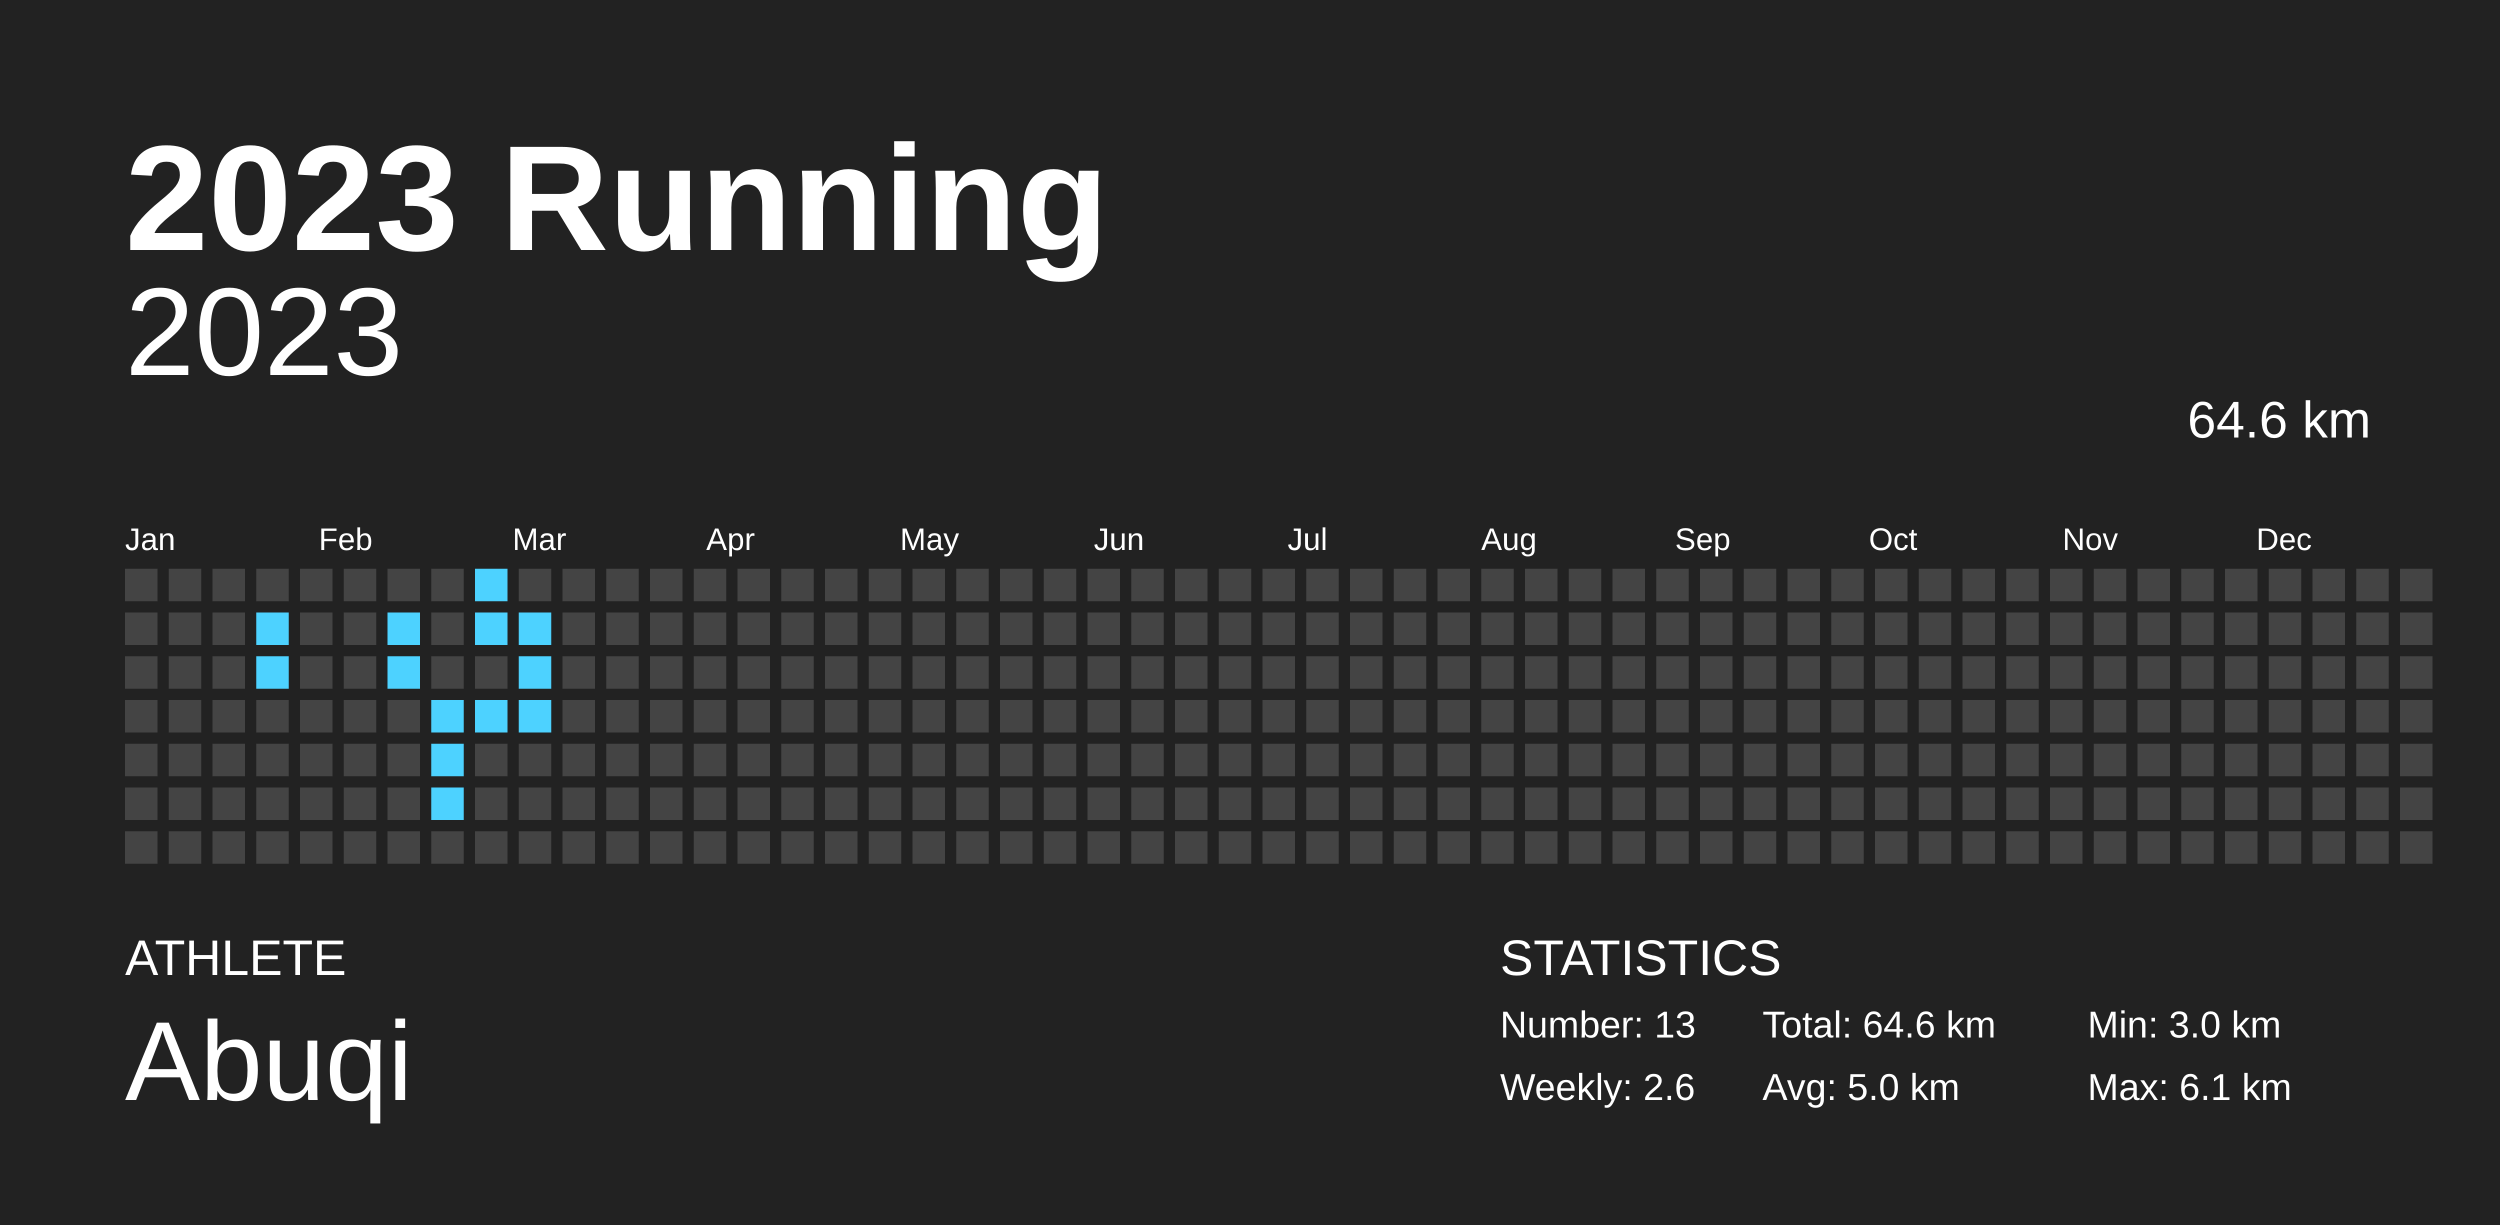
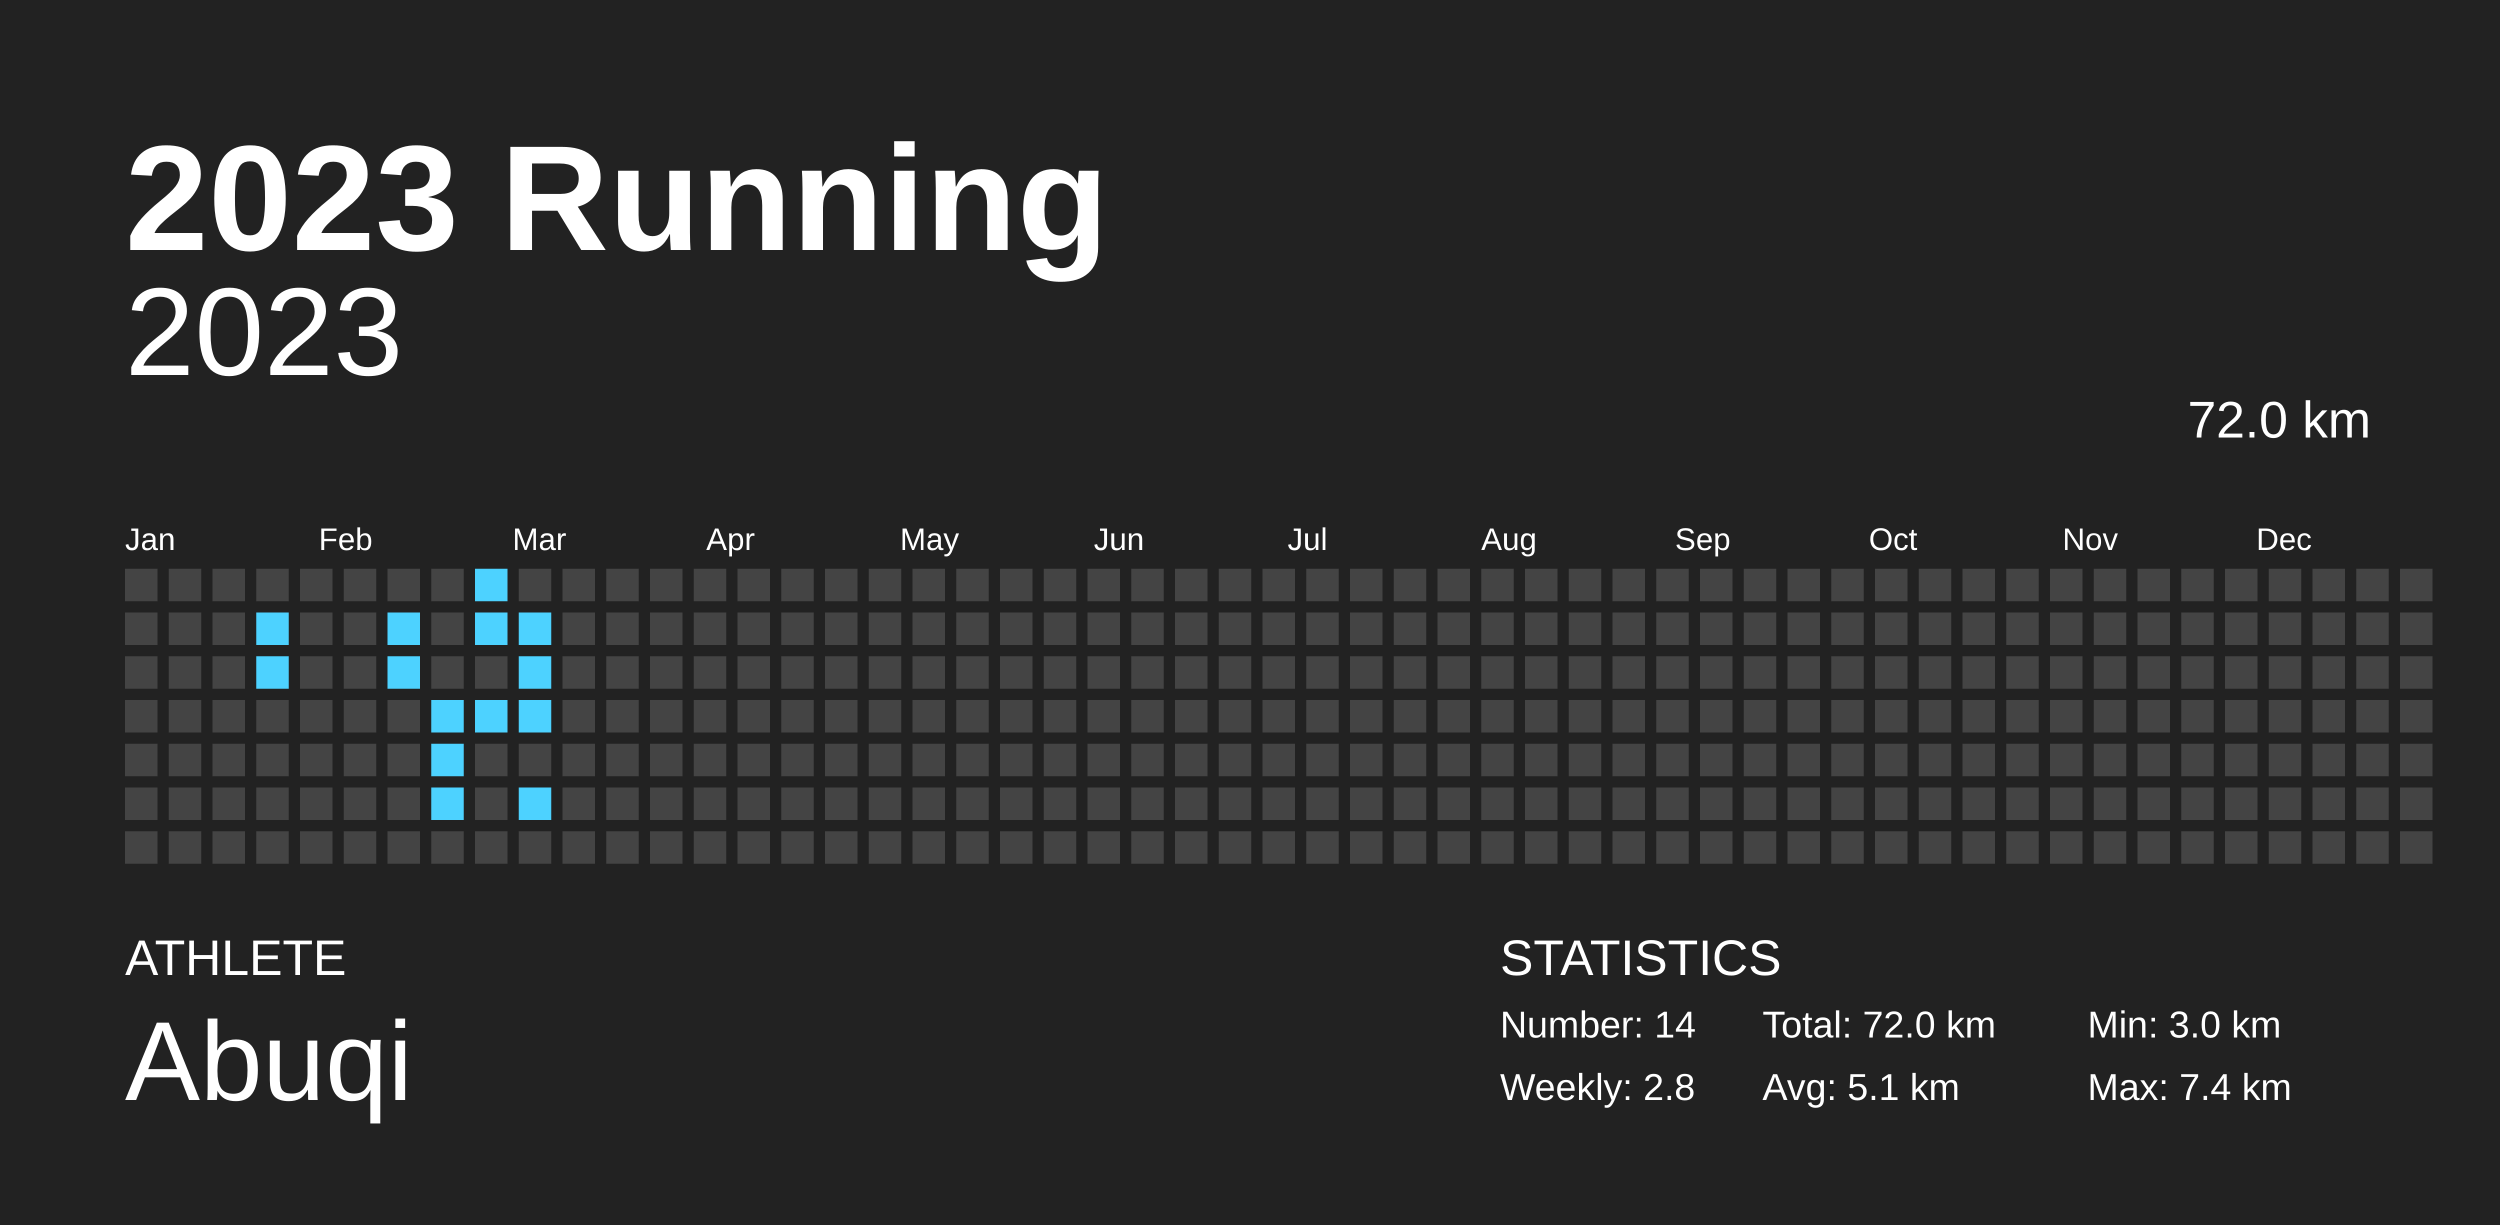
<svg xmlns="http://www.w3.org/2000/svg" baseProfile="full" height="98mm" version="1.1" viewBox="0,0,200,98" width="200mm">
  <defs />
  <rect fill="#222222" height="98" width="200" x="0" y="0" />
  <text fill="#FFFFFF" style="font-size:12px; font-family:Arial; font-weight:bold;" x="10" y="20">2023 Running</text>
  <text fill="#FFFFFF" style="font-size:4px; font-family:Arial" x="10" y="78">ATHLETE</text>
  <text fill="#FFFFFF" style="font-size:9px; font-family:Arial" x="10" y="88">Abuqi</text>
  <text fill="#FFFFFF" style="font-size:4px; font-family:Arial" x="120" y="78">STATISTICS</text>
-   <text fill="#FFFFFF" style="font-size:3px; font-family:Arial" x="120" y="83">Number: 13</text>
-   <text fill="#FFFFFF" style="font-size:3px; font-family:Arial" x="120" y="88">Weekly: 2.6</text>
-   <text fill="#FFFFFF" style="font-size:3px; font-family:Arial" x="141" y="83">Total: 64.6 km</text>
-   <text fill="#FFFFFF" style="font-size:3px; font-family:Arial" x="141" y="88">Avg: 5.0 km</text>
+   <text fill="#FFFFFF" style="font-size:3px; font-family:Arial" x="120" y="83">Number: 14</text>
+   <text fill="#FFFFFF" style="font-size:3px; font-family:Arial" x="120" y="88">Weekly: 2.8</text>
+   <text fill="#FFFFFF" style="font-size:3px; font-family:Arial" x="141" y="83">Total: 72.0 km</text>
+   <text fill="#FFFFFF" style="font-size:3px; font-family:Arial" x="141" y="88">Avg: 5.1 km</text>
  <text fill="#FFFFFF" style="font-size:3px; font-family:Arial" x="167" y="83">Min: 3.0 km</text>
-   <text fill="#FFFFFF" style="font-size:3px; font-family:Arial" x="167" y="88">Max: 6.1 km</text>
+   <text fill="#FFFFFF" style="font-size:3px; font-family:Arial" x="167" y="88">Max: 7.4 km</text>
  <text alignment-baseline="hanging" fill="#FFFFFF" style="font-size:10.0px; font-family:Arial;" x="10" y="30">2023</text>
-   <text alignment-baseline="hanging" fill="#FFFFFF" style="font-size:4.125px; font-family:Arial;" x="175" y="35">64.6 km</text>
+   <text alignment-baseline="hanging" fill="#FFFFFF" style="font-size:4.125px; font-family:Arial;" x="175" y="35">72.0 km</text>
  <text fill="#FFFFFF" style="font-size:2.5px; font-family:Arial" x="10.0" y="44">Jan</text>
  <text fill="#FFFFFF" style="font-size:2.5px; font-family:Arial" x="25.5" y="44">Feb</text>
  <text fill="#FFFFFF" style="font-size:2.5px; font-family:Arial" x="41.0" y="44">Mar</text>
  <text fill="#FFFFFF" style="font-size:2.5px; font-family:Arial" x="56.5" y="44">Apr</text>
  <text fill="#FFFFFF" style="font-size:2.5px; font-family:Arial" x="72.0" y="44">May</text>
  <text fill="#FFFFFF" style="font-size:2.5px; font-family:Arial" x="87.5" y="44">Jun</text>
  <text fill="#FFFFFF" style="font-size:2.5px; font-family:Arial" x="103.0" y="44">Jul</text>
  <text fill="#FFFFFF" style="font-size:2.5px; font-family:Arial" x="118.5" y="44">Aug</text>
  <text fill="#FFFFFF" style="font-size:2.5px; font-family:Arial" x="134.0" y="44">Sep</text>
  <text fill="#FFFFFF" style="font-size:2.5px; font-family:Arial" x="149.5" y="44">Oct</text>
  <text fill="#FFFFFF" style="font-size:2.5px; font-family:Arial" x="165.0" y="44">Nov</text>
  <text fill="#FFFFFF" style="font-size:2.5px; font-family:Arial" x="180.5" y="44">Dec</text>
  <rect fill="#444444" height="2.6" width="2.6" x="10.0" y="45.5" />
  <rect fill="#444444" height="2.6" width="2.6" x="10.0" y="49.0" />
  <rect fill="#444444" height="2.6" width="2.6" x="10.0" y="52.5" />
  <rect fill="#444444" height="2.6" width="2.6" x="10.0" y="56.0" />
  <rect fill="#444444" height="2.6" width="2.6" x="10.0" y="59.5" />
  <rect fill="#444444" height="2.6" width="2.6" x="10.0" y="63.0" />
  <rect fill="#444444" height="2.6" width="2.6" x="10.0" y="66.5" />
  <rect fill="#444444" height="2.6" width="2.6" x="13.5" y="45.5" />
  <rect fill="#444444" height="2.6" width="2.6" x="13.5" y="49.0" />
  <rect fill="#444444" height="2.6" width="2.6" x="13.5" y="52.5" />
  <rect fill="#444444" height="2.6" width="2.6" x="13.5" y="56.0" />
  <rect fill="#444444" height="2.6" width="2.6" x="13.5" y="59.5" />
  <rect fill="#444444" height="2.6" width="2.6" x="13.5" y="63.0" />
  <rect fill="#444444" height="2.6" width="2.6" x="13.5" y="66.5" />
  <rect fill="#444444" height="2.6" width="2.6" x="17.0" y="45.5" />
  <rect fill="#444444" height="2.6" width="2.6" x="17.0" y="49.0" />
  <rect fill="#444444" height="2.6" width="2.6" x="17.0" y="52.5" />
  <rect fill="#444444" height="2.6" width="2.6" x="17.0" y="56.0" />
  <rect fill="#444444" height="2.6" width="2.6" x="17.0" y="59.5" />
  <rect fill="#444444" height="2.6" width="2.6" x="17.0" y="63.0" />
  <rect fill="#444444" height="2.6" width="2.6" x="17.0" y="66.5" />
  <rect fill="#444444" height="2.6" width="2.6" x="20.5" y="45.5" />
  <rect fill="#4dd2ff" height="2.6" width="2.6" x="20.5" y="49.0" />
  <rect fill="#4dd2ff" height="2.6" width="2.6" x="20.5" y="52.5" />
  <rect fill="#444444" height="2.6" width="2.6" x="20.5" y="56.0" />
  <rect fill="#444444" height="2.6" width="2.6" x="20.5" y="59.5" />
  <rect fill="#444444" height="2.6" width="2.6" x="20.5" y="63.0" />
  <rect fill="#444444" height="2.6" width="2.6" x="20.5" y="66.5" />
  <rect fill="#444444" height="2.6" width="2.6" x="24.0" y="45.5" />
  <rect fill="#444444" height="2.6" width="2.6" x="24.0" y="49.0" />
  <rect fill="#444444" height="2.6" width="2.6" x="24.0" y="52.5" />
  <rect fill="#444444" height="2.6" width="2.6" x="24.0" y="56.0" />
  <rect fill="#444444" height="2.6" width="2.6" x="24.0" y="59.5" />
  <rect fill="#444444" height="2.6" width="2.6" x="24.0" y="63.0" />
  <rect fill="#444444" height="2.6" width="2.6" x="24.0" y="66.5" />
  <rect fill="#444444" height="2.6" width="2.6" x="27.5" y="45.5" />
  <rect fill="#444444" height="2.6" width="2.6" x="27.5" y="49.0" />
  <rect fill="#444444" height="2.6" width="2.6" x="27.5" y="52.5" />
  <rect fill="#444444" height="2.6" width="2.6" x="27.5" y="56.0" />
  <rect fill="#444444" height="2.6" width="2.6" x="27.5" y="59.5" />
  <rect fill="#444444" height="2.6" width="2.6" x="27.5" y="63.0" />
  <rect fill="#444444" height="2.6" width="2.6" x="27.5" y="66.5" />
  <rect fill="#444444" height="2.6" width="2.6" x="31.0" y="45.5" />
  <rect fill="#4dd2ff" height="2.6" width="2.6" x="31.0" y="49.0" />
  <rect fill="#4dd2ff" height="2.6" width="2.6" x="31.0" y="52.5" />
  <rect fill="#444444" height="2.6" width="2.6" x="31.0" y="56.0" />
  <rect fill="#444444" height="2.6" width="2.6" x="31.0" y="59.5" />
  <rect fill="#444444" height="2.6" width="2.6" x="31.0" y="63.0" />
  <rect fill="#444444" height="2.6" width="2.6" x="31.0" y="66.5" />
  <rect fill="#444444" height="2.6" width="2.6" x="34.5" y="45.5" />
  <rect fill="#444444" height="2.6" width="2.6" x="34.5" y="49.0" />
  <rect fill="#444444" height="2.6" width="2.6" x="34.5" y="52.5" />
  <rect fill="#4dd2ff" height="2.6" width="2.6" x="34.5" y="56.0" />
  <rect fill="#4dd2ff" height="2.6" width="2.6" x="34.5" y="59.5" />
  <rect fill="#4dd2ff" height="2.6" width="2.6" x="34.5" y="63.0" />
  <rect fill="#444444" height="2.6" width="2.6" x="34.5" y="66.5" />
  <rect fill="#4dd2ff" height="2.6" width="2.6" x="38.0" y="45.5" />
  <rect fill="#4dd2ff" height="2.6" width="2.6" x="38.0" y="49.0" />
  <rect fill="#444444" height="2.6" width="2.6" x="38.0" y="52.5" />
  <rect fill="#4dd2ff" height="2.6" width="2.6" x="38.0" y="56.0" />
  <rect fill="#444444" height="2.6" width="2.6" x="38.0" y="59.5" />
  <rect fill="#444444" height="2.6" width="2.6" x="38.0" y="63.0" />
  <rect fill="#444444" height="2.6" width="2.6" x="38.0" y="66.5" />
  <rect fill="#444444" height="2.6" width="2.6" x="41.5" y="45.5" />
  <rect fill="#4dd2ff" height="2.6" width="2.6" x="41.5" y="49.0" />
  <rect fill="#4dd2ff" height="2.6" width="2.6" x="41.5" y="52.5" />
  <rect fill="#4dd2ff" height="2.6" width="2.6" x="41.5" y="56.0" />
  <rect fill="#444444" height="2.6" width="2.6" x="41.5" y="59.5" />
-   <rect fill="#444444" height="2.6" width="2.6" x="41.5" y="63.0" />
+   <rect fill="#4dd2ff" height="2.6" width="2.6" x="41.5" y="63.0" />
  <rect fill="#444444" height="2.6" width="2.6" x="41.5" y="66.5" />
  <rect fill="#444444" height="2.6" width="2.6" x="45.0" y="45.5" />
  <rect fill="#444444" height="2.6" width="2.6" x="45.0" y="49.0" />
  <rect fill="#444444" height="2.6" width="2.6" x="45.0" y="52.5" />
  <rect fill="#444444" height="2.6" width="2.6" x="45.0" y="56.0" />
  <rect fill="#444444" height="2.6" width="2.6" x="45.0" y="59.5" />
  <rect fill="#444444" height="2.6" width="2.6" x="45.0" y="63.0" />
  <rect fill="#444444" height="2.6" width="2.6" x="45.0" y="66.5" />
  <rect fill="#444444" height="2.6" width="2.6" x="48.5" y="45.5" />
  <rect fill="#444444" height="2.6" width="2.6" x="48.5" y="49.0" />
  <rect fill="#444444" height="2.6" width="2.6" x="48.5" y="52.5" />
  <rect fill="#444444" height="2.6" width="2.6" x="48.5" y="56.0" />
  <rect fill="#444444" height="2.6" width="2.6" x="48.5" y="59.5" />
  <rect fill="#444444" height="2.6" width="2.6" x="48.5" y="63.0" />
  <rect fill="#444444" height="2.6" width="2.6" x="48.5" y="66.5" />
  <rect fill="#444444" height="2.6" width="2.6" x="52.0" y="45.5" />
  <rect fill="#444444" height="2.6" width="2.6" x="52.0" y="49.0" />
  <rect fill="#444444" height="2.6" width="2.6" x="52.0" y="52.5" />
  <rect fill="#444444" height="2.6" width="2.6" x="52.0" y="56.0" />
  <rect fill="#444444" height="2.6" width="2.6" x="52.0" y="59.5" />
  <rect fill="#444444" height="2.6" width="2.6" x="52.0" y="63.0" />
  <rect fill="#444444" height="2.6" width="2.6" x="52.0" y="66.5" />
  <rect fill="#444444" height="2.6" width="2.6" x="55.5" y="45.5" />
  <rect fill="#444444" height="2.6" width="2.6" x="55.5" y="49.0" />
  <rect fill="#444444" height="2.6" width="2.6" x="55.5" y="52.5" />
  <rect fill="#444444" height="2.6" width="2.6" x="55.5" y="56.0" />
  <rect fill="#444444" height="2.6" width="2.6" x="55.5" y="59.5" />
  <rect fill="#444444" height="2.6" width="2.6" x="55.5" y="63.0" />
  <rect fill="#444444" height="2.6" width="2.6" x="55.5" y="66.5" />
  <rect fill="#444444" height="2.6" width="2.6" x="59.0" y="45.5" />
  <rect fill="#444444" height="2.6" width="2.6" x="59.0" y="49.0" />
  <rect fill="#444444" height="2.6" width="2.6" x="59.0" y="52.5" />
  <rect fill="#444444" height="2.6" width="2.6" x="59.0" y="56.0" />
  <rect fill="#444444" height="2.6" width="2.6" x="59.0" y="59.5" />
  <rect fill="#444444" height="2.6" width="2.6" x="59.0" y="63.0" />
  <rect fill="#444444" height="2.6" width="2.6" x="59.0" y="66.5" />
  <rect fill="#444444" height="2.6" width="2.6" x="62.5" y="45.5" />
  <rect fill="#444444" height="2.6" width="2.6" x="62.5" y="49.0" />
  <rect fill="#444444" height="2.6" width="2.6" x="62.5" y="52.5" />
  <rect fill="#444444" height="2.6" width="2.6" x="62.5" y="56.0" />
  <rect fill="#444444" height="2.6" width="2.6" x="62.5" y="59.5" />
  <rect fill="#444444" height="2.6" width="2.6" x="62.5" y="63.0" />
  <rect fill="#444444" height="2.6" width="2.6" x="62.5" y="66.5" />
  <rect fill="#444444" height="2.6" width="2.6" x="66.0" y="45.5" />
  <rect fill="#444444" height="2.6" width="2.6" x="66.0" y="49.0" />
  <rect fill="#444444" height="2.6" width="2.6" x="66.0" y="52.5" />
  <rect fill="#444444" height="2.6" width="2.6" x="66.0" y="56.0" />
  <rect fill="#444444" height="2.6" width="2.6" x="66.0" y="59.5" />
  <rect fill="#444444" height="2.6" width="2.6" x="66.0" y="63.0" />
  <rect fill="#444444" height="2.6" width="2.6" x="66.0" y="66.5" />
  <rect fill="#444444" height="2.6" width="2.6" x="69.5" y="45.5" />
  <rect fill="#444444" height="2.6" width="2.6" x="69.5" y="49.0" />
  <rect fill="#444444" height="2.6" width="2.6" x="69.5" y="52.5" />
  <rect fill="#444444" height="2.6" width="2.6" x="69.5" y="56.0" />
  <rect fill="#444444" height="2.6" width="2.6" x="69.5" y="59.5" />
  <rect fill="#444444" height="2.6" width="2.6" x="69.5" y="63.0" />
  <rect fill="#444444" height="2.6" width="2.6" x="69.5" y="66.5" />
  <rect fill="#444444" height="2.6" width="2.6" x="73.0" y="45.5" />
  <rect fill="#444444" height="2.6" width="2.6" x="73.0" y="49.0" />
  <rect fill="#444444" height="2.6" width="2.6" x="73.0" y="52.5" />
  <rect fill="#444444" height="2.6" width="2.6" x="73.0" y="56.0" />
  <rect fill="#444444" height="2.6" width="2.6" x="73.0" y="59.5" />
  <rect fill="#444444" height="2.6" width="2.6" x="73.0" y="63.0" />
  <rect fill="#444444" height="2.6" width="2.6" x="73.0" y="66.5" />
  <rect fill="#444444" height="2.6" width="2.6" x="76.5" y="45.5" />
  <rect fill="#444444" height="2.6" width="2.6" x="76.5" y="49.0" />
  <rect fill="#444444" height="2.6" width="2.6" x="76.5" y="52.5" />
  <rect fill="#444444" height="2.6" width="2.6" x="76.5" y="56.0" />
  <rect fill="#444444" height="2.6" width="2.6" x="76.5" y="59.5" />
  <rect fill="#444444" height="2.6" width="2.6" x="76.5" y="63.0" />
  <rect fill="#444444" height="2.6" width="2.6" x="76.5" y="66.5" />
  <rect fill="#444444" height="2.6" width="2.6" x="80.0" y="45.5" />
  <rect fill="#444444" height="2.6" width="2.6" x="80.0" y="49.0" />
  <rect fill="#444444" height="2.6" width="2.6" x="80.0" y="52.5" />
  <rect fill="#444444" height="2.6" width="2.6" x="80.0" y="56.0" />
  <rect fill="#444444" height="2.6" width="2.6" x="80.0" y="59.5" />
  <rect fill="#444444" height="2.6" width="2.6" x="80.0" y="63.0" />
  <rect fill="#444444" height="2.6" width="2.6" x="80.0" y="66.5" />
  <rect fill="#444444" height="2.6" width="2.6" x="83.5" y="45.5" />
  <rect fill="#444444" height="2.6" width="2.6" x="83.5" y="49.0" />
  <rect fill="#444444" height="2.6" width="2.6" x="83.5" y="52.5" />
  <rect fill="#444444" height="2.6" width="2.6" x="83.5" y="56.0" />
  <rect fill="#444444" height="2.6" width="2.6" x="83.5" y="59.5" />
  <rect fill="#444444" height="2.6" width="2.6" x="83.5" y="63.0" />
  <rect fill="#444444" height="2.6" width="2.6" x="83.5" y="66.5" />
  <rect fill="#444444" height="2.6" width="2.6" x="87.0" y="45.5" />
  <rect fill="#444444" height="2.6" width="2.6" x="87.0" y="49.0" />
  <rect fill="#444444" height="2.6" width="2.6" x="87.0" y="52.5" />
  <rect fill="#444444" height="2.6" width="2.6" x="87.0" y="56.0" />
  <rect fill="#444444" height="2.6" width="2.6" x="87.0" y="59.5" />
  <rect fill="#444444" height="2.6" width="2.6" x="87.0" y="63.0" />
  <rect fill="#444444" height="2.6" width="2.6" x="87.0" y="66.5" />
  <rect fill="#444444" height="2.6" width="2.6" x="90.5" y="45.5" />
  <rect fill="#444444" height="2.6" width="2.6" x="90.5" y="49.0" />
  <rect fill="#444444" height="2.6" width="2.6" x="90.5" y="52.5" />
  <rect fill="#444444" height="2.6" width="2.6" x="90.5" y="56.0" />
  <rect fill="#444444" height="2.6" width="2.6" x="90.5" y="59.5" />
  <rect fill="#444444" height="2.6" width="2.6" x="90.5" y="63.0" />
  <rect fill="#444444" height="2.6" width="2.6" x="90.5" y="66.5" />
  <rect fill="#444444" height="2.6" width="2.6" x="94.0" y="45.5" />
  <rect fill="#444444" height="2.6" width="2.6" x="94.0" y="49.0" />
  <rect fill="#444444" height="2.6" width="2.6" x="94.0" y="52.5" />
  <rect fill="#444444" height="2.6" width="2.6" x="94.0" y="56.0" />
  <rect fill="#444444" height="2.6" width="2.6" x="94.0" y="59.5" />
  <rect fill="#444444" height="2.6" width="2.6" x="94.0" y="63.0" />
  <rect fill="#444444" height="2.6" width="2.6" x="94.0" y="66.5" />
  <rect fill="#444444" height="2.6" width="2.6" x="97.5" y="45.5" />
  <rect fill="#444444" height="2.6" width="2.6" x="97.5" y="49.0" />
  <rect fill="#444444" height="2.6" width="2.6" x="97.5" y="52.5" />
  <rect fill="#444444" height="2.6" width="2.6" x="97.5" y="56.0" />
  <rect fill="#444444" height="2.6" width="2.6" x="97.5" y="59.5" />
  <rect fill="#444444" height="2.6" width="2.6" x="97.5" y="63.0" />
  <rect fill="#444444" height="2.6" width="2.6" x="97.5" y="66.5" />
  <rect fill="#444444" height="2.6" width="2.6" x="101.0" y="45.5" />
  <rect fill="#444444" height="2.6" width="2.6" x="101.0" y="49.0" />
  <rect fill="#444444" height="2.6" width="2.6" x="101.0" y="52.5" />
  <rect fill="#444444" height="2.6" width="2.6" x="101.0" y="56.0" />
  <rect fill="#444444" height="2.6" width="2.6" x="101.0" y="59.5" />
  <rect fill="#444444" height="2.6" width="2.6" x="101.0" y="63.0" />
  <rect fill="#444444" height="2.6" width="2.6" x="101.0" y="66.5" />
  <rect fill="#444444" height="2.6" width="2.6" x="104.5" y="45.5" />
  <rect fill="#444444" height="2.6" width="2.6" x="104.5" y="49.0" />
  <rect fill="#444444" height="2.6" width="2.6" x="104.5" y="52.5" />
  <rect fill="#444444" height="2.6" width="2.6" x="104.5" y="56.0" />
  <rect fill="#444444" height="2.6" width="2.6" x="104.5" y="59.5" />
  <rect fill="#444444" height="2.6" width="2.6" x="104.5" y="63.0" />
  <rect fill="#444444" height="2.6" width="2.6" x="104.5" y="66.5" />
  <rect fill="#444444" height="2.6" width="2.6" x="108.0" y="45.5" />
  <rect fill="#444444" height="2.6" width="2.6" x="108.0" y="49.0" />
  <rect fill="#444444" height="2.6" width="2.6" x="108.0" y="52.5" />
  <rect fill="#444444" height="2.6" width="2.6" x="108.0" y="56.0" />
  <rect fill="#444444" height="2.6" width="2.6" x="108.0" y="59.5" />
  <rect fill="#444444" height="2.6" width="2.6" x="108.0" y="63.0" />
  <rect fill="#444444" height="2.6" width="2.6" x="108.0" y="66.5" />
  <rect fill="#444444" height="2.6" width="2.6" x="111.5" y="45.5" />
  <rect fill="#444444" height="2.6" width="2.6" x="111.5" y="49.0" />
  <rect fill="#444444" height="2.6" width="2.6" x="111.5" y="52.5" />
  <rect fill="#444444" height="2.6" width="2.6" x="111.5" y="56.0" />
  <rect fill="#444444" height="2.6" width="2.6" x="111.5" y="59.5" />
  <rect fill="#444444" height="2.6" width="2.6" x="111.5" y="63.0" />
  <rect fill="#444444" height="2.6" width="2.6" x="111.5" y="66.5" />
  <rect fill="#444444" height="2.6" width="2.6" x="115.0" y="45.5" />
  <rect fill="#444444" height="2.6" width="2.6" x="115.0" y="49.0" />
  <rect fill="#444444" height="2.6" width="2.6" x="115.0" y="52.5" />
  <rect fill="#444444" height="2.6" width="2.6" x="115.0" y="56.0" />
  <rect fill="#444444" height="2.6" width="2.6" x="115.0" y="59.5" />
  <rect fill="#444444" height="2.6" width="2.6" x="115.0" y="63.0" />
  <rect fill="#444444" height="2.6" width="2.6" x="115.0" y="66.5" />
  <rect fill="#444444" height="2.6" width="2.6" x="118.5" y="45.5" />
  <rect fill="#444444" height="2.6" width="2.6" x="118.5" y="49.0" />
  <rect fill="#444444" height="2.6" width="2.6" x="118.5" y="52.5" />
  <rect fill="#444444" height="2.6" width="2.6" x="118.5" y="56.0" />
  <rect fill="#444444" height="2.6" width="2.6" x="118.5" y="59.5" />
  <rect fill="#444444" height="2.6" width="2.6" x="118.5" y="63.0" />
  <rect fill="#444444" height="2.6" width="2.6" x="118.5" y="66.5" />
  <rect fill="#444444" height="2.6" width="2.6" x="122.0" y="45.5" />
  <rect fill="#444444" height="2.6" width="2.6" x="122.0" y="49.0" />
  <rect fill="#444444" height="2.6" width="2.6" x="122.0" y="52.5" />
  <rect fill="#444444" height="2.6" width="2.6" x="122.0" y="56.0" />
  <rect fill="#444444" height="2.6" width="2.6" x="122.0" y="59.5" />
  <rect fill="#444444" height="2.6" width="2.6" x="122.0" y="63.0" />
  <rect fill="#444444" height="2.6" width="2.6" x="122.0" y="66.5" />
  <rect fill="#444444" height="2.6" width="2.6" x="125.5" y="45.5" />
  <rect fill="#444444" height="2.6" width="2.6" x="125.5" y="49.0" />
  <rect fill="#444444" height="2.6" width="2.6" x="125.5" y="52.5" />
  <rect fill="#444444" height="2.6" width="2.6" x="125.5" y="56.0" />
  <rect fill="#444444" height="2.6" width="2.6" x="125.5" y="59.5" />
  <rect fill="#444444" height="2.6" width="2.6" x="125.5" y="63.0" />
  <rect fill="#444444" height="2.6" width="2.6" x="125.5" y="66.5" />
  <rect fill="#444444" height="2.6" width="2.6" x="129.0" y="45.5" />
  <rect fill="#444444" height="2.6" width="2.6" x="129.0" y="49.0" />
  <rect fill="#444444" height="2.6" width="2.6" x="129.0" y="52.5" />
  <rect fill="#444444" height="2.6" width="2.6" x="129.0" y="56.0" />
  <rect fill="#444444" height="2.6" width="2.6" x="129.0" y="59.5" />
  <rect fill="#444444" height="2.6" width="2.6" x="129.0" y="63.0" />
  <rect fill="#444444" height="2.6" width="2.6" x="129.0" y="66.5" />
  <rect fill="#444444" height="2.6" width="2.6" x="132.5" y="45.5" />
  <rect fill="#444444" height="2.6" width="2.6" x="132.5" y="49.0" />
  <rect fill="#444444" height="2.6" width="2.6" x="132.5" y="52.5" />
  <rect fill="#444444" height="2.6" width="2.6" x="132.5" y="56.0" />
  <rect fill="#444444" height="2.6" width="2.6" x="132.5" y="59.5" />
  <rect fill="#444444" height="2.6" width="2.6" x="132.5" y="63.0" />
  <rect fill="#444444" height="2.6" width="2.6" x="132.5" y="66.5" />
  <rect fill="#444444" height="2.6" width="2.6" x="136.0" y="45.5" />
  <rect fill="#444444" height="2.6" width="2.6" x="136.0" y="49.0" />
  <rect fill="#444444" height="2.6" width="2.6" x="136.0" y="52.5" />
  <rect fill="#444444" height="2.6" width="2.6" x="136.0" y="56.0" />
  <rect fill="#444444" height="2.6" width="2.6" x="136.0" y="59.5" />
  <rect fill="#444444" height="2.6" width="2.6" x="136.0" y="63.0" />
  <rect fill="#444444" height="2.6" width="2.6" x="136.0" y="66.5" />
  <rect fill="#444444" height="2.6" width="2.6" x="139.5" y="45.5" />
  <rect fill="#444444" height="2.6" width="2.6" x="139.5" y="49.0" />
  <rect fill="#444444" height="2.6" width="2.6" x="139.5" y="52.5" />
  <rect fill="#444444" height="2.6" width="2.6" x="139.5" y="56.0" />
  <rect fill="#444444" height="2.6" width="2.6" x="139.5" y="59.5" />
  <rect fill="#444444" height="2.6" width="2.6" x="139.5" y="63.0" />
  <rect fill="#444444" height="2.6" width="2.6" x="139.5" y="66.5" />
  <rect fill="#444444" height="2.6" width="2.6" x="143.0" y="45.5" />
  <rect fill="#444444" height="2.6" width="2.6" x="143.0" y="49.0" />
  <rect fill="#444444" height="2.6" width="2.6" x="143.0" y="52.5" />
  <rect fill="#444444" height="2.6" width="2.6" x="143.0" y="56.0" />
  <rect fill="#444444" height="2.6" width="2.6" x="143.0" y="59.5" />
  <rect fill="#444444" height="2.6" width="2.6" x="143.0" y="63.0" />
  <rect fill="#444444" height="2.6" width="2.6" x="143.0" y="66.5" />
  <rect fill="#444444" height="2.6" width="2.6" x="146.5" y="45.5" />
  <rect fill="#444444" height="2.6" width="2.6" x="146.5" y="49.0" />
  <rect fill="#444444" height="2.6" width="2.6" x="146.5" y="52.5" />
  <rect fill="#444444" height="2.6" width="2.6" x="146.5" y="56.0" />
  <rect fill="#444444" height="2.6" width="2.6" x="146.5" y="59.5" />
  <rect fill="#444444" height="2.6" width="2.6" x="146.5" y="63.0" />
  <rect fill="#444444" height="2.6" width="2.6" x="146.5" y="66.5" />
  <rect fill="#444444" height="2.6" width="2.6" x="150.0" y="45.5" />
  <rect fill="#444444" height="2.6" width="2.6" x="150.0" y="49.0" />
  <rect fill="#444444" height="2.6" width="2.6" x="150.0" y="52.5" />
  <rect fill="#444444" height="2.6" width="2.6" x="150.0" y="56.0" />
  <rect fill="#444444" height="2.6" width="2.6" x="150.0" y="59.5" />
  <rect fill="#444444" height="2.6" width="2.6" x="150.0" y="63.0" />
  <rect fill="#444444" height="2.6" width="2.6" x="150.0" y="66.5" />
  <rect fill="#444444" height="2.6" width="2.6" x="153.5" y="45.5" />
  <rect fill="#444444" height="2.6" width="2.6" x="153.5" y="49.0" />
  <rect fill="#444444" height="2.6" width="2.6" x="153.5" y="52.5" />
  <rect fill="#444444" height="2.6" width="2.6" x="153.5" y="56.0" />
  <rect fill="#444444" height="2.6" width="2.6" x="153.5" y="59.5" />
  <rect fill="#444444" height="2.6" width="2.6" x="153.5" y="63.0" />
  <rect fill="#444444" height="2.6" width="2.6" x="153.5" y="66.5" />
  <rect fill="#444444" height="2.6" width="2.6" x="157.0" y="45.5" />
  <rect fill="#444444" height="2.6" width="2.6" x="157.0" y="49.0" />
  <rect fill="#444444" height="2.6" width="2.6" x="157.0" y="52.5" />
  <rect fill="#444444" height="2.6" width="2.6" x="157.0" y="56.0" />
  <rect fill="#444444" height="2.6" width="2.6" x="157.0" y="59.5" />
  <rect fill="#444444" height="2.6" width="2.6" x="157.0" y="63.0" />
  <rect fill="#444444" height="2.6" width="2.6" x="157.0" y="66.5" />
  <rect fill="#444444" height="2.6" width="2.6" x="160.5" y="45.5" />
  <rect fill="#444444" height="2.6" width="2.6" x="160.5" y="49.0" />
  <rect fill="#444444" height="2.6" width="2.6" x="160.5" y="52.5" />
  <rect fill="#444444" height="2.6" width="2.6" x="160.5" y="56.0" />
  <rect fill="#444444" height="2.6" width="2.6" x="160.5" y="59.5" />
  <rect fill="#444444" height="2.6" width="2.6" x="160.5" y="63.0" />
  <rect fill="#444444" height="2.6" width="2.6" x="160.5" y="66.5" />
  <rect fill="#444444" height="2.6" width="2.6" x="164.0" y="45.5" />
  <rect fill="#444444" height="2.6" width="2.6" x="164.0" y="49.0" />
  <rect fill="#444444" height="2.6" width="2.6" x="164.0" y="52.5" />
  <rect fill="#444444" height="2.6" width="2.6" x="164.0" y="56.0" />
  <rect fill="#444444" height="2.6" width="2.6" x="164.0" y="59.5" />
  <rect fill="#444444" height="2.6" width="2.6" x="164.0" y="63.0" />
  <rect fill="#444444" height="2.6" width="2.6" x="164.0" y="66.5" />
  <rect fill="#444444" height="2.6" width="2.6" x="167.5" y="45.5" />
  <rect fill="#444444" height="2.6" width="2.6" x="167.5" y="49.0" />
  <rect fill="#444444" height="2.6" width="2.6" x="167.5" y="52.5" />
  <rect fill="#444444" height="2.6" width="2.6" x="167.5" y="56.0" />
  <rect fill="#444444" height="2.6" width="2.6" x="167.5" y="59.5" />
  <rect fill="#444444" height="2.6" width="2.6" x="167.5" y="63.0" />
  <rect fill="#444444" height="2.6" width="2.6" x="167.5" y="66.5" />
  <rect fill="#444444" height="2.6" width="2.6" x="171.0" y="45.5" />
  <rect fill="#444444" height="2.6" width="2.6" x="171.0" y="49.0" />
  <rect fill="#444444" height="2.6" width="2.6" x="171.0" y="52.5" />
  <rect fill="#444444" height="2.6" width="2.6" x="171.0" y="56.0" />
  <rect fill="#444444" height="2.6" width="2.6" x="171.0" y="59.5" />
  <rect fill="#444444" height="2.6" width="2.6" x="171.0" y="63.0" />
  <rect fill="#444444" height="2.6" width="2.6" x="171.0" y="66.5" />
  <rect fill="#444444" height="2.6" width="2.6" x="174.5" y="45.5" />
  <rect fill="#444444" height="2.6" width="2.6" x="174.5" y="49.0" />
  <rect fill="#444444" height="2.6" width="2.6" x="174.5" y="52.5" />
  <rect fill="#444444" height="2.6" width="2.6" x="174.5" y="56.0" />
  <rect fill="#444444" height="2.6" width="2.6" x="174.5" y="59.5" />
  <rect fill="#444444" height="2.6" width="2.6" x="174.5" y="63.0" />
  <rect fill="#444444" height="2.6" width="2.6" x="174.5" y="66.5" />
  <rect fill="#444444" height="2.6" width="2.6" x="178.0" y="45.5" />
  <rect fill="#444444" height="2.6" width="2.6" x="178.0" y="49.0" />
  <rect fill="#444444" height="2.6" width="2.6" x="178.0" y="52.5" />
  <rect fill="#444444" height="2.6" width="2.6" x="178.0" y="56.0" />
  <rect fill="#444444" height="2.6" width="2.6" x="178.0" y="59.5" />
  <rect fill="#444444" height="2.6" width="2.6" x="178.0" y="63.0" />
  <rect fill="#444444" height="2.6" width="2.6" x="178.0" y="66.5" />
  <rect fill="#444444" height="2.6" width="2.6" x="181.5" y="45.5" />
  <rect fill="#444444" height="2.6" width="2.6" x="181.5" y="49.0" />
  <rect fill="#444444" height="2.6" width="2.6" x="181.5" y="52.5" />
  <rect fill="#444444" height="2.6" width="2.6" x="181.5" y="56.0" />
  <rect fill="#444444" height="2.6" width="2.6" x="181.5" y="59.5" />
  <rect fill="#444444" height="2.6" width="2.6" x="181.5" y="63.0" />
  <rect fill="#444444" height="2.6" width="2.6" x="181.5" y="66.5" />
  <rect fill="#444444" height="2.6" width="2.6" x="185.0" y="45.5" />
  <rect fill="#444444" height="2.6" width="2.6" x="185.0" y="49.0" />
  <rect fill="#444444" height="2.6" width="2.6" x="185.0" y="52.5" />
  <rect fill="#444444" height="2.6" width="2.6" x="185.0" y="56.0" />
  <rect fill="#444444" height="2.6" width="2.6" x="185.0" y="59.5" />
  <rect fill="#444444" height="2.6" width="2.6" x="185.0" y="63.0" />
  <rect fill="#444444" height="2.6" width="2.6" x="185.0" y="66.5" />
  <rect fill="#444444" height="2.6" width="2.6" x="188.5" y="45.5" />
  <rect fill="#444444" height="2.6" width="2.6" x="188.5" y="49.0" />
  <rect fill="#444444" height="2.6" width="2.6" x="188.5" y="52.5" />
  <rect fill="#444444" height="2.6" width="2.6" x="188.5" y="56.0" />
  <rect fill="#444444" height="2.6" width="2.6" x="188.5" y="59.5" />
  <rect fill="#444444" height="2.6" width="2.6" x="188.5" y="63.0" />
  <rect fill="#444444" height="2.6" width="2.6" x="188.5" y="66.5" />
  <rect fill="#444444" height="2.6" width="2.6" x="192.0" y="45.5" />
  <rect fill="#444444" height="2.6" width="2.6" x="192.0" y="49.0" />
  <rect fill="#444444" height="2.6" width="2.6" x="192.0" y="52.5" />
  <rect fill="#444444" height="2.6" width="2.6" x="192.0" y="56.0" />
  <rect fill="#444444" height="2.6" width="2.6" x="192.0" y="59.5" />
  <rect fill="#444444" height="2.6" width="2.6" x="192.0" y="63.0" />
  <rect fill="#444444" height="2.6" width="2.6" x="192.0" y="66.5" />
</svg>
